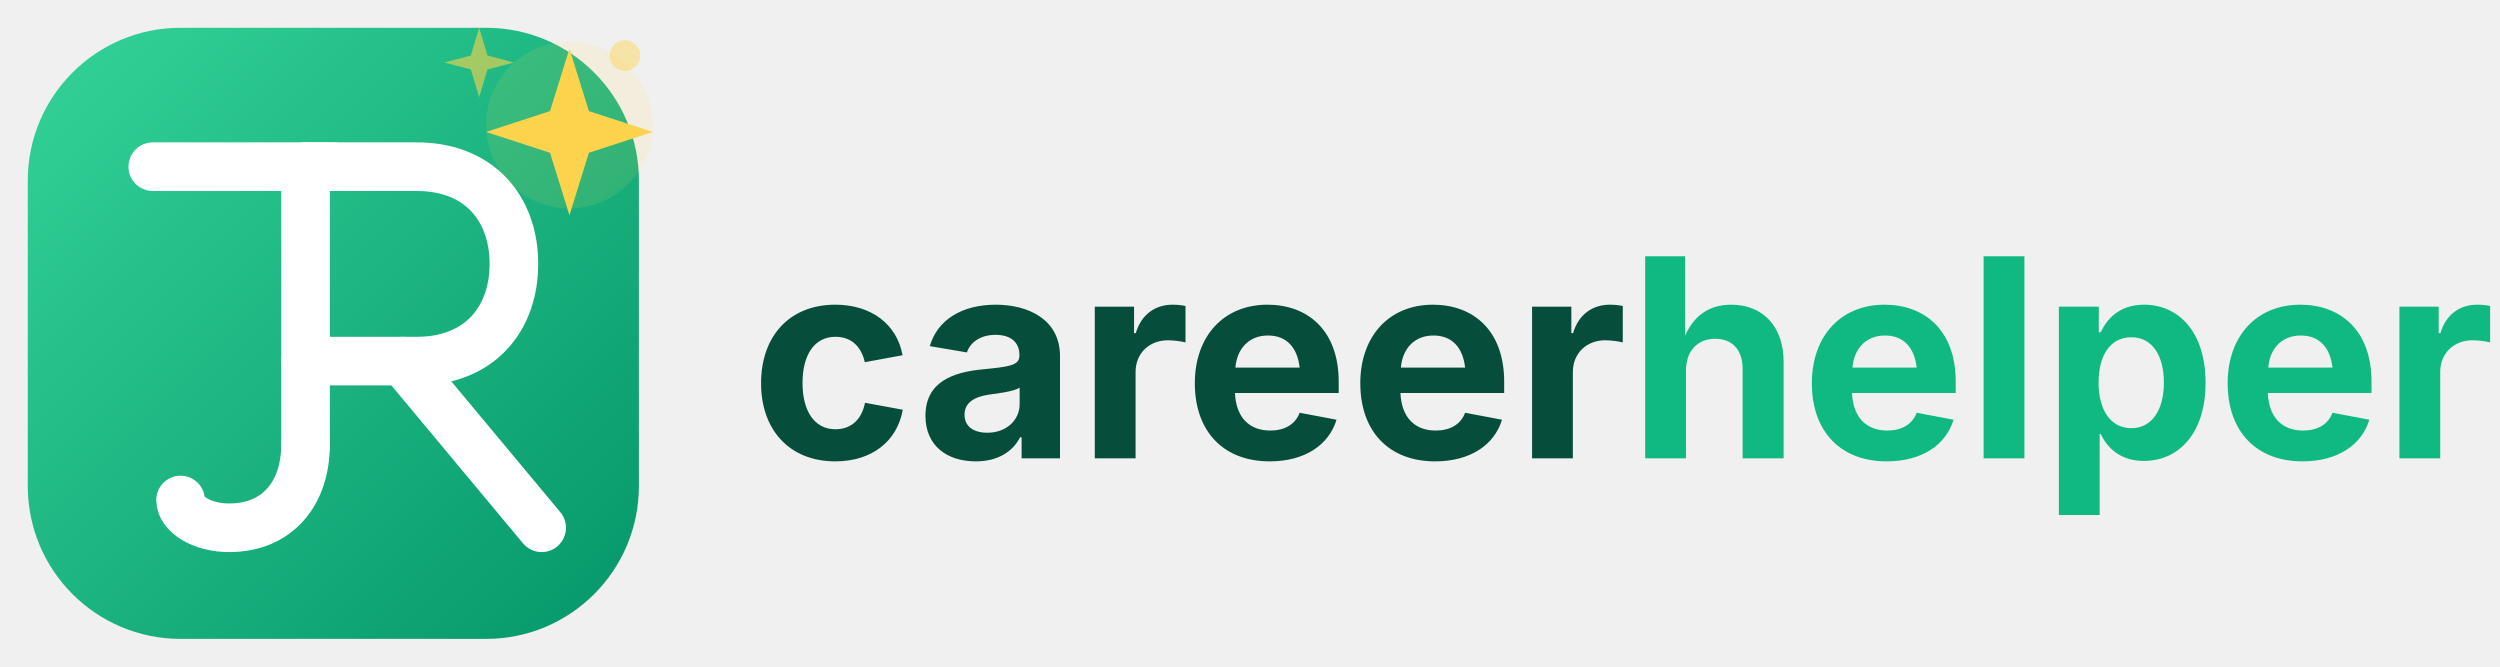
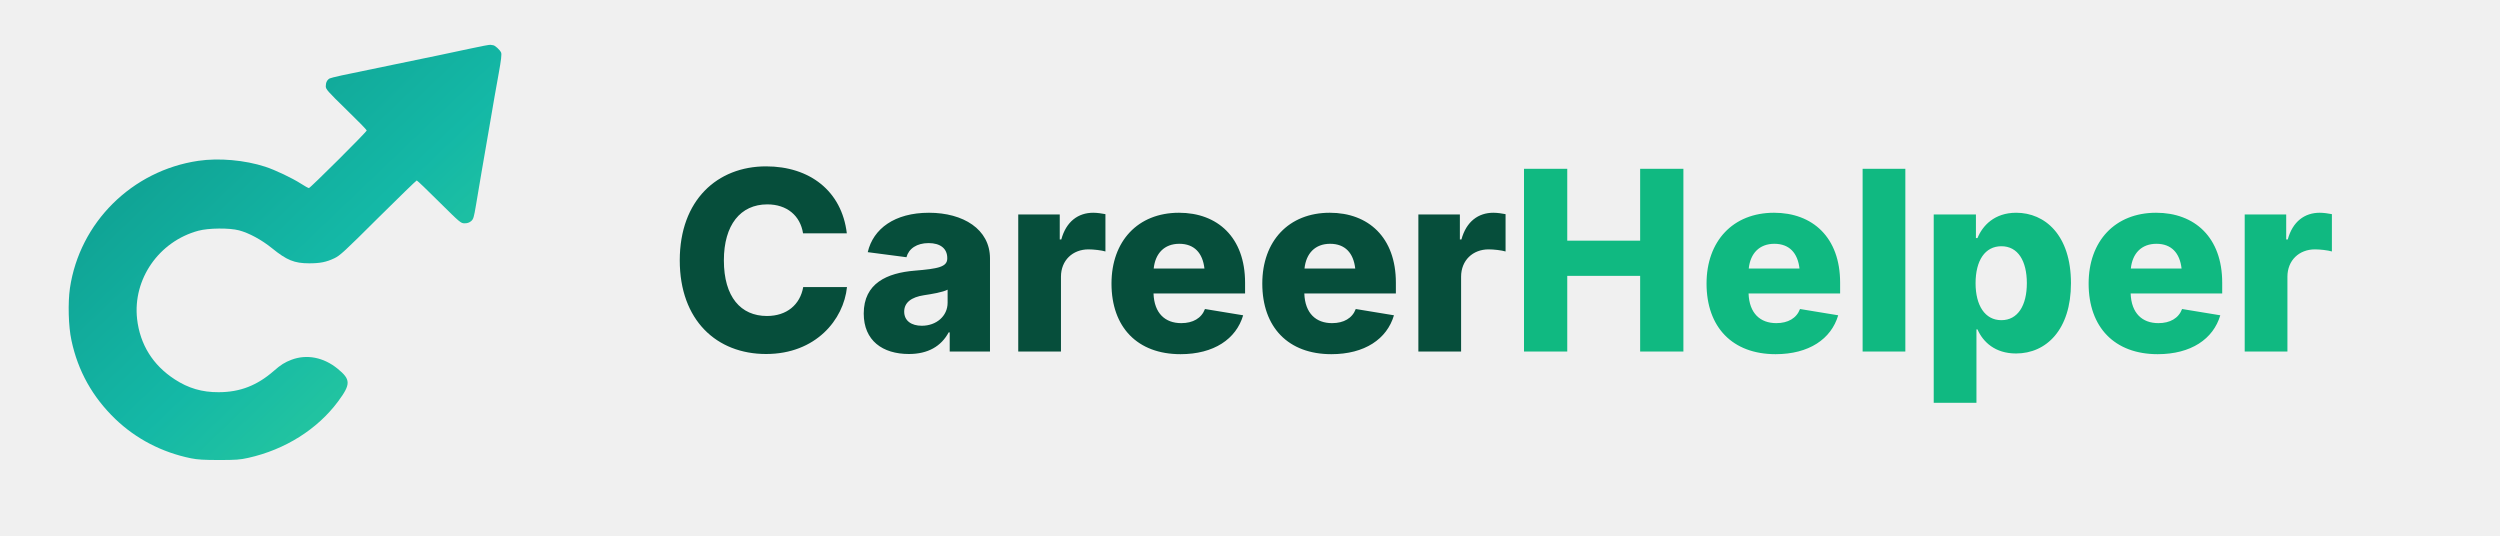
- <svg xmlns="http://www.w3.org/2000/svg" width="180" height="48" viewBox="0 0 180 48" fill="none">
+ <svg xmlns="http://www.w3.org/2000/svg" width="224" height="48" viewBox="0 0 224 48" fill="none" role="img" aria-label="CareerHelper">
  <defs>
-     <linearGradient id="careerhelper-f" x1="2" y1="2" x2="46" y2="46" gradientUnits="userSpaceOnUse">
-       <stop offset="0%" stop-color="#34D399" />
-       <stop offset="100%" stop-color="#059669" />
+     <linearGradient id="ch-mark" x1="0%" y1="100%" x2="100%" y2="0%">
+       <stop offset="0%" stop-color="#0D9488" />
+       <stop offset="55%" stop-color="#14B8A6" />
+       <stop offset="100%" stop-color="#34D399" />
    </linearGradient>
  </defs>
-   <g>
-     <rect x="2" y="2" width="44" height="44" rx="11" fill="url(#careerhelper-f)" />
-     <g stroke="white" stroke-width="3.5" stroke-linecap="round" stroke-linejoin="round" fill="none">
-       <path d="M11 12H24" />
-       <path d="M22 12V32" />
-       <path d="M22 32C22 35.5 20 38 16.5 38C14.5 38 13 37 13 36" />
-       <path d="M22 12H30C34.5 12 37 15 37 19C37 23 34.5 26 30 26H22" />
-       <path d="M29 26L39 38" />
+   <svg x="0" y="0" width="52" height="48" viewBox="145 155 520 520" preserveAspectRatio="xMidYMid meet">
+     <g transform="translate(54.005 767.4797) scale(0.092457 -0.092457)" fill="url(#ch-mark)">
+       <path d="M5685 6114 c-110 -24 -254 -55 -320 -68 -166 -35 -650 -135 -705 -146 -283 -57 -432 -90 -449 -99 -27 -15 -41 -42 -41 -83 0 -30 20 -53 215 -243 119 -115 216 -215 215 -220 0 -15 -593 -605 -607 -605 -7 0 -45 21 -85 47 -92 59 -269 143 -373 177 -215 70 -486 94 -704 62 -696 -103 -1245 -648 -1347 -1337 -22 -155 -16 -402 16 -548 68 -321 221 -595 461 -826 218 -209 490 -350 794 -412 69 -14 137 -18 295 -18 178 0 219 3 308 23 385 86 725 300 942 593 134 181 133 229 -5 342 -147 120 -323 155 -484 95 -71 -27 -113 -53 -186 -117 -176 -154 -356 -224 -580 -224 -174 -1 -319 42 -461 135 -230 149 -365 367 -395 635 -46 417 229 813 643 925 108 29 326 31 428 4 105 -28 236 -99 345 -187 156 -127 236 -159 391 -159 115 0 180 13 264 53 58 27 108 73 460 424 218 216 400 393 405 393 5 0 111 -101 235 -225 222 -220 228 -225 268 -225 28 0 49 7 68 23 24 21 29 38 51 168 13 79 39 234 58 344 19 110 51 292 70 405 68 400 77 447 111 636 25 139 32 198 25 216 -11 28 -66 78 -86 78 -7 0 -19 2 -27 4 -7 2 -103 -16 -213 -40z" />
    </g>
-     <circle cx="41" cy="9" r="6" fill="#FCD34D" opacity="0.12" />
-     <path d="M41 3.5L42.4 8L47 9.5L42.4 11L41 15.5L39.6 11L35 9.5L39.6 8Z" fill="#FCD34D" />
-     <path d="M34.5 2L35.1 4L37 4.5L35.1 5L34.5 7L33.9 5L32 4.5L33.9 4Z" fill="#FCD34D" opacity="0.6" />
-     <circle cx="45" cy="4" r="1.1" fill="#FCD34D" opacity="0.45" />
-   </g>
-   <text x="54" y="33" font-family="system-ui, -apple-system, 'Segoe UI', sans-serif" font-size="20" font-weight="700" fill="#064E3B" letter-spacing="0">
-     career<tspan fill="#10B981">helper</tspan>
+   </svg>
+   <text x="60" y="31.5" font-family="Inter, ui-sans-serif, system-ui, -apple-system, 'Segoe UI', sans-serif" font-size="22.5" font-weight="800" fill="#064E3B" letter-spacing="0">
+     Career<tspan fill="#10B981">Helper</tspan>
  </text>
</svg>
